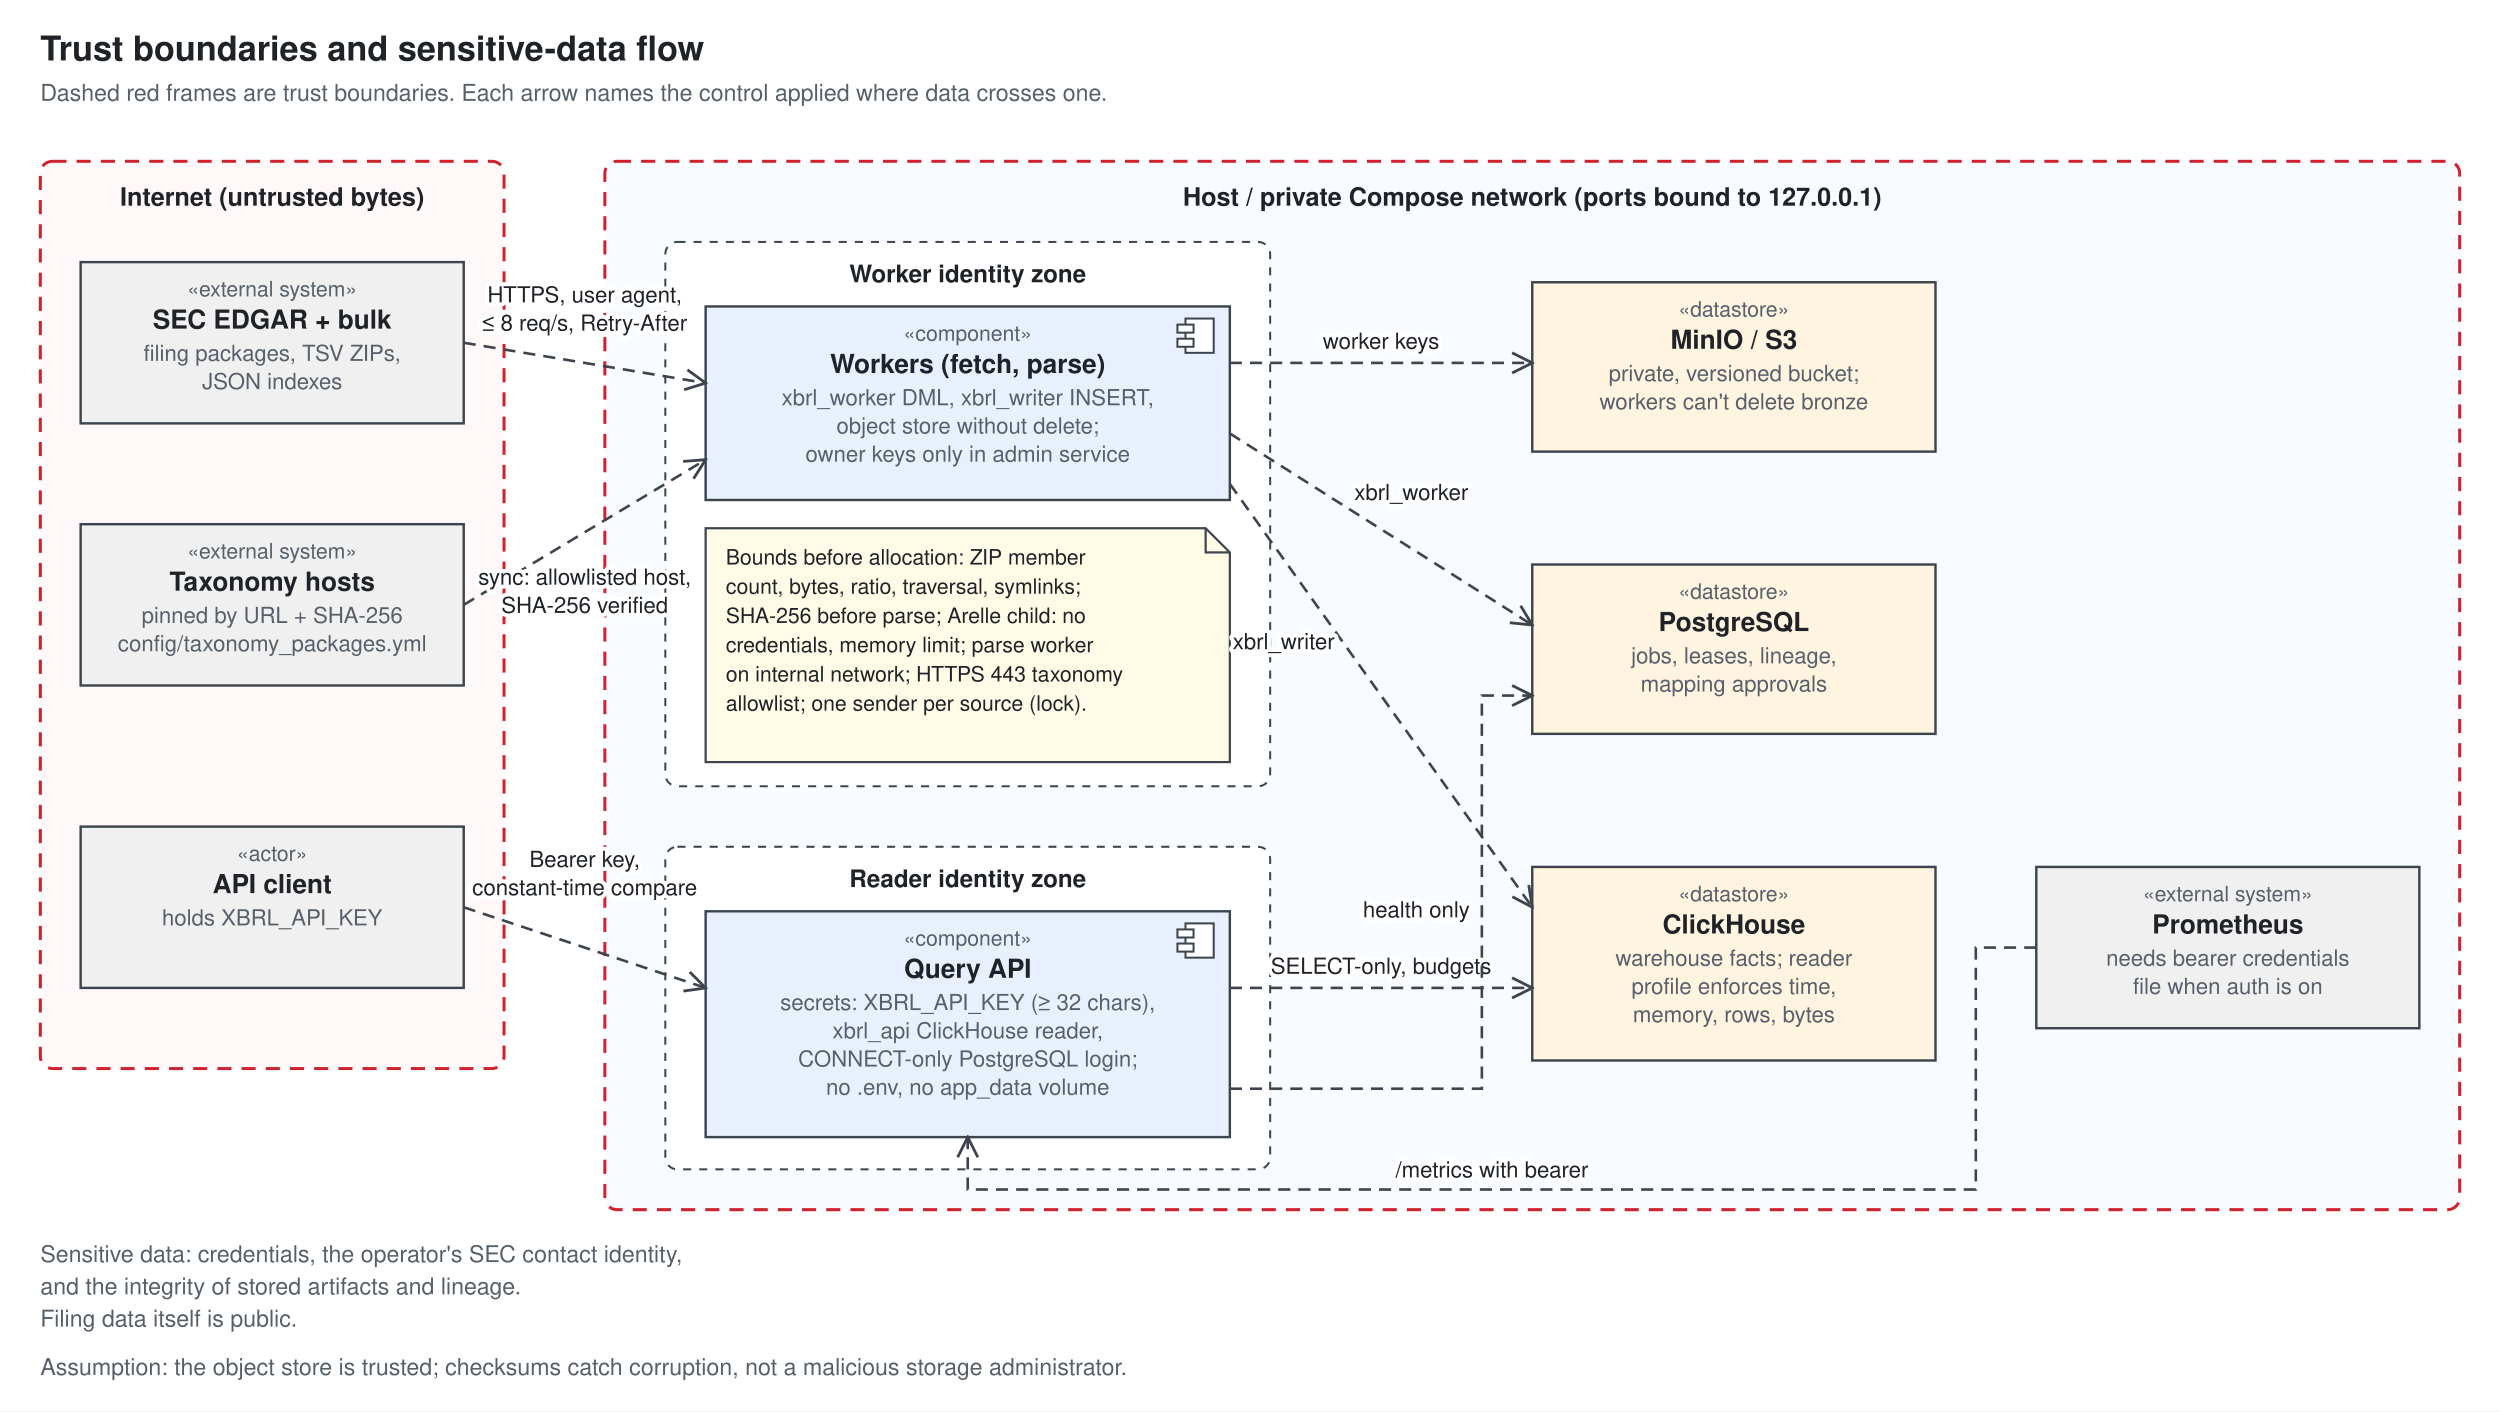
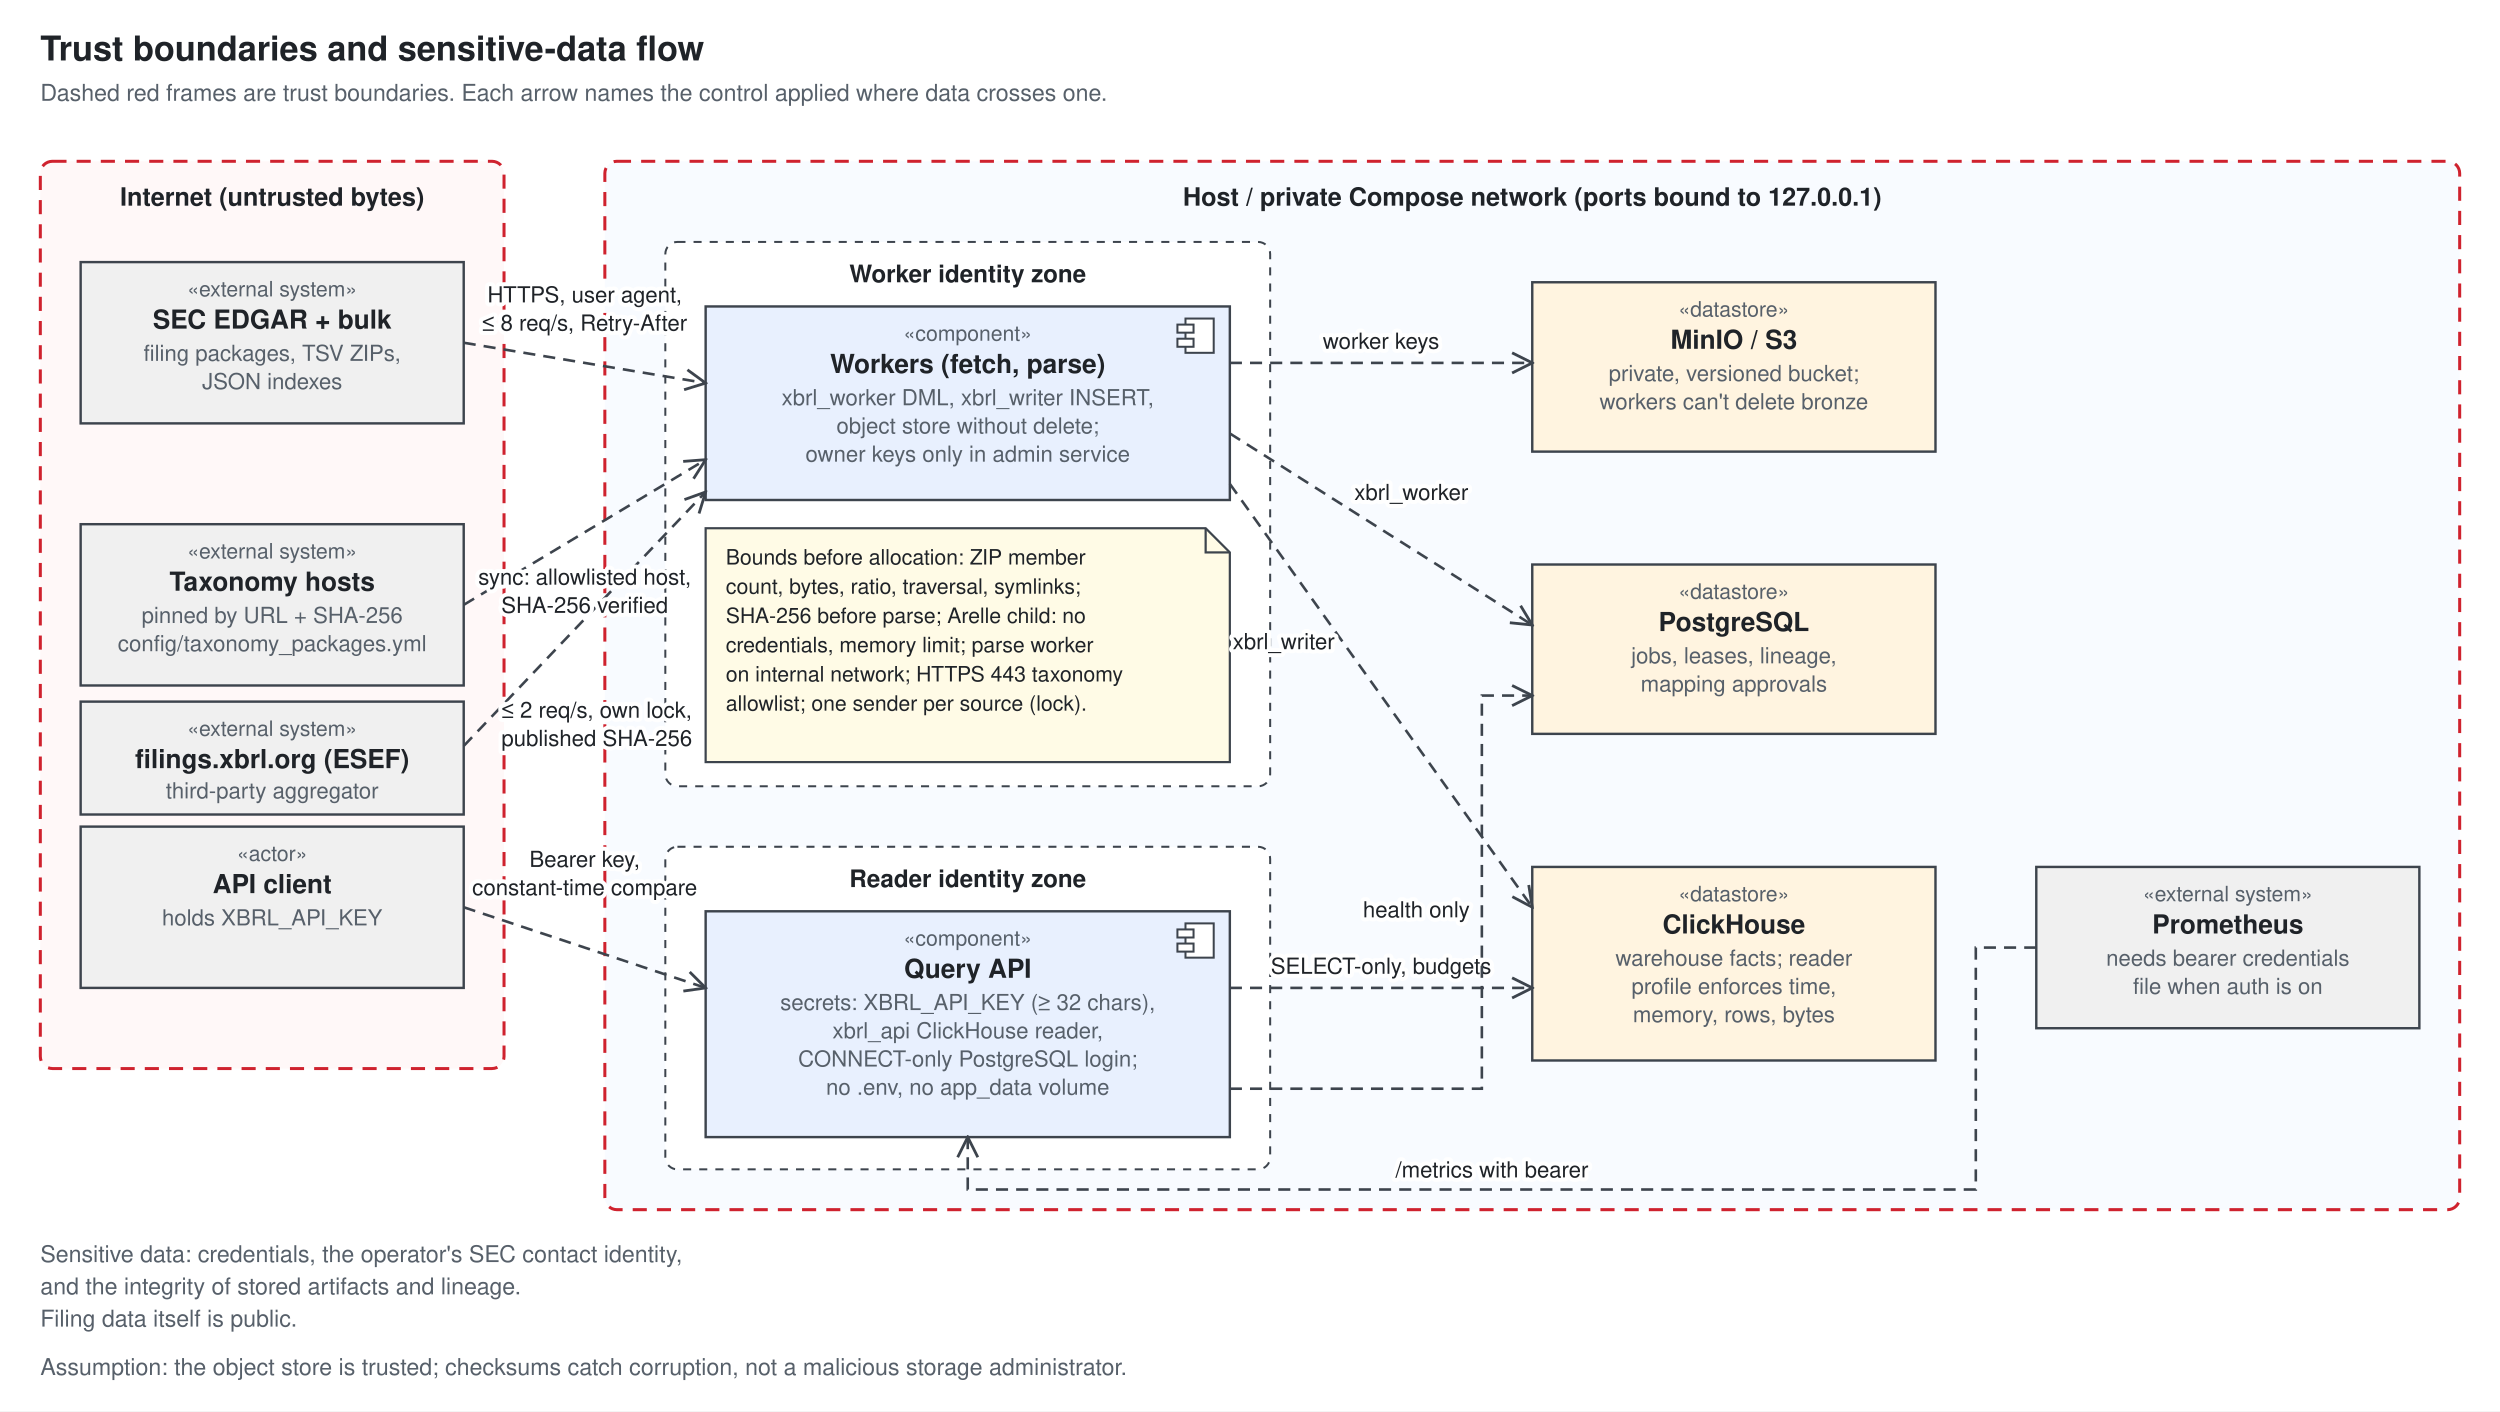
<svg xmlns="http://www.w3.org/2000/svg" viewBox="0 0 1240 700" width="1240" height="700" role="img" aria-labelledby="t d">
  <defs>
    <marker id="open" viewBox="0 0 12 12" refX="11" refY="6" markerWidth="12" markerHeight="12" markerUnits="userSpaceOnUse" orient="auto-start-reverse">
      <path d="M1,1 L11,6 L1,11" fill="none" stroke="#3d444d" stroke-width="1.4" />
    </marker>
    <marker id="filled" viewBox="0 0 12 12" refX="11" refY="6" markerWidth="11" markerHeight="11" markerUnits="userSpaceOnUse" orient="auto-start-reverse">
      <path d="M1,1 L11,6 L1,11 Z" fill="#3d444d" />
    </marker>
    <marker id="diamond" viewBox="0 0 16 10" refX="1" refY="5" markerWidth="16" markerHeight="10" markerUnits="userSpaceOnUse" orient="auto-start-reverse">
      <path d="M1,5 L8,1 L15,5 L8,9 Z" fill="#3d444d" />
    </marker>
  </defs>
  <style>
text { font-family: -apple-system, 'Segoe UI', Helvetica, Arial, sans-serif; fill: #1f2328; }
.m { fill: #57606a; }
.halo { paint-order: stroke; stroke: #ffffff; stroke-width: 4px; stroke-linejoin: round; }
</style>
  <rect width="1240" height="700" fill="#ffffff" />
  <text x="20" y="30" font-size="17" text-anchor="start" font-weight="600">Trust boundaries and sensitive-data flow</text>
  <text x="20" y="50" font-size="11.5" text-anchor="start" class="m">Dashed red frames are trust boundaries. Each arrow names the control applied where data crosses one.</text>
  <rect x="20" y="80" width="230" height="450" rx="6" fill="#fff8f8" stroke="#cf222e" stroke-width="1.5" stroke-dasharray="7 5" />
  <text x="135" y="102" font-size="12.5" text-anchor="middle" font-weight="600">Internet (untrusted bytes)</text>
  <rect x="40" y="130" width="190" height="80" rx="0" fill="#f0f0f0" stroke="#3d444d" stroke-width="1.2" />
  <text x="135.0" y="147" font-size="10.5" text-anchor="middle" class="m">«external system»</text>
  <text x="135.0" y="163" font-size="13" text-anchor="middle" font-weight="600">SEC EDGAR + bulk</text>
  <text x="135.0" y="179" font-size="11" text-anchor="middle" class="m">filing packages, TSV ZIPs,</text>
  <text x="135.0" y="193" font-size="11" text-anchor="middle" class="m">JSON indexes</text>
  <rect x="40" y="260" width="190" height="80" rx="0" fill="#f0f0f0" stroke="#3d444d" stroke-width="1.2" />
  <text x="135.0" y="277" font-size="10.5" text-anchor="middle" class="m">«external system»</text>
  <text x="135.0" y="293" font-size="13" text-anchor="middle" font-weight="600">Taxonomy hosts</text>
  <text x="135.0" y="309" font-size="11" text-anchor="middle" class="m">pinned by URL + SHA-256</text>
  <text x="135.0" y="323" font-size="11" text-anchor="middle" class="m">config/taxonomy_packages.yml</text>
+   <rect x="40" y="348" width="190" height="56" rx="0" fill="#f0f0f0" stroke="#3d444d" stroke-width="1.2" />
+   <text x="135.0" y="365" font-size="10.5" text-anchor="middle" class="m">«external system»</text>
+   <text x="135.0" y="381" font-size="13" text-anchor="middle" font-weight="600">filings.xbrl.org (ESEF)</text>
+   <text x="135.0" y="396" font-size="11" text-anchor="middle" class="m">third-party aggregator</text>
  <rect x="40" y="410" width="190" height="80" rx="0" fill="#f0f0f0" stroke="#3d444d" stroke-width="1.2" />
  <text x="135.0" y="427" font-size="10.5" text-anchor="middle" class="m">«actor»</text>
  <text x="135.0" y="443" font-size="13" text-anchor="middle" font-weight="600">API client</text>
  <text x="135.0" y="459" font-size="11" text-anchor="middle" class="m">holds XBRL_API_KEY</text>
  <rect x="300" y="80" width="920" height="520" rx="6" fill="#f8fbff" stroke="#cf222e" stroke-width="1.5" stroke-dasharray="7 5" />
  <text x="760" y="102" font-size="12.5" text-anchor="middle" font-weight="600">Host / private Compose network (ports bound to 127.0.0.1)</text>
  <rect x="330" y="120" width="300" height="270" rx="6" fill="#ffffff" stroke="#3d444d" stroke-width="1" stroke-dasharray="4 4" />
  <text x="480" y="140" font-size="12" text-anchor="middle" font-weight="600">Worker identity zone</text>
  <rect x="350" y="152" width="260" height="96" rx="0" fill="#e8f0fe" stroke="#3d444d" stroke-width="1.2" />
  <text x="480.0" y="169" font-size="10.5" text-anchor="middle" class="m">«component»</text>
  <text x="480.0" y="185" font-size="13" text-anchor="middle" font-weight="600">Workers (fetch, parse)</text>
  <text x="480.0" y="201" font-size="11" text-anchor="middle" class="m">xbrl_worker DML, xbrl_writer INSERT,</text>
  <text x="480.0" y="215" font-size="11" text-anchor="middle" class="m">object store without delete;</text>
  <text x="480.0" y="229" font-size="11" text-anchor="middle" class="m">owner keys only in admin service</text>
  <rect x="588" y="158" width="14" height="17" rx="0" fill="#ffffff" stroke="#3d444d" stroke-width="1" />
  <rect x="584" y="161" width="8" height="4" rx="0" fill="#ffffff" stroke="#3d444d" stroke-width="1" />
  <rect x="584" y="168" width="8" height="4" rx="0" fill="#ffffff" stroke="#3d444d" stroke-width="1" />
  <path d="M350,262 L598,262 L610,274 L610,378 L350,378 Z" fill="#fffbe6" stroke="#3d444d" stroke-width="1.1" />
  <path d="M598,262 L598,274 L610,274" fill="none" stroke="#3d444d" stroke-width="1.1" />
  <text x="360" y="280" font-size="10.5" text-anchor="start">Bounds before allocation: ZIP member</text>
  <text x="360" y="294.5" font-size="10.5" text-anchor="start">count, bytes, ratio, traversal, symlinks;</text>
  <text x="360" y="309.0" font-size="10.5" text-anchor="start">SHA-256 before parse; Arelle child: no</text>
  <text x="360" y="323.5" font-size="10.5" text-anchor="start">credentials, memory limit; parse worker</text>
  <text x="360" y="338.0" font-size="10.5" text-anchor="start">on internal network; HTTPS 443 taxonomy</text>
  <text x="360" y="352.5" font-size="10.5" text-anchor="start">allowlist; one sender per source (lock).</text>
  <rect x="330" y="420" width="300" height="160" rx="6" fill="#ffffff" stroke="#3d444d" stroke-width="1" stroke-dasharray="4 4" />
  <text x="480" y="440" font-size="12" text-anchor="middle" font-weight="600">Reader identity zone</text>
  <rect x="350" y="452" width="260" height="112" rx="0" fill="#e8f0fe" stroke="#3d444d" stroke-width="1.2" />
  <text x="480.0" y="469" font-size="10.5" text-anchor="middle" class="m">«component»</text>
  <text x="480.0" y="485" font-size="13" text-anchor="middle" font-weight="600">Query API</text>
  <text x="480.0" y="501" font-size="11" text-anchor="middle" class="m">secrets: XBRL_API_KEY (≥ 32 chars),</text>
  <text x="480.0" y="515" font-size="11" text-anchor="middle" class="m">xbrl_api ClickHouse reader,</text>
  <text x="480.0" y="529" font-size="11" text-anchor="middle" class="m">CONNECT-only PostgreSQL login;</text>
  <text x="480.0" y="543" font-size="11" text-anchor="middle" class="m">no .env, no app_data volume</text>
  <rect x="588" y="458" width="14" height="17" rx="0" fill="#ffffff" stroke="#3d444d" stroke-width="1" />
  <rect x="584" y="461" width="8" height="4" rx="0" fill="#ffffff" stroke="#3d444d" stroke-width="1" />
  <rect x="584" y="468" width="8" height="4" rx="0" fill="#ffffff" stroke="#3d444d" stroke-width="1" />
  <rect x="760" y="140" width="200" height="84" rx="0" fill="#fff4e0" stroke="#3d444d" stroke-width="1.2" />
  <text x="860.0" y="157" font-size="10.5" text-anchor="middle" class="m">«datastore»</text>
  <text x="860.0" y="173" font-size="13" text-anchor="middle" font-weight="600">MinIO / S3</text>
  <text x="860.0" y="189" font-size="11" text-anchor="middle" class="m">private, versioned bucket;</text>
  <text x="860.0" y="203" font-size="11" text-anchor="middle" class="m">workers can't delete bronze</text>
  <rect x="760" y="280" width="200" height="84" rx="0" fill="#fff4e0" stroke="#3d444d" stroke-width="1.2" />
  <text x="860.0" y="297" font-size="10.5" text-anchor="middle" class="m">«datastore»</text>
  <text x="860.0" y="313" font-size="13" text-anchor="middle" font-weight="600">PostgreSQL</text>
  <text x="860.0" y="329" font-size="11" text-anchor="middle" class="m">jobs, leases, lineage,</text>
  <text x="860.0" y="343" font-size="11" text-anchor="middle" class="m">mapping approvals</text>
  <rect x="760" y="430" width="200" height="96" rx="0" fill="#fff4e0" stroke="#3d444d" stroke-width="1.2" />
  <text x="860.0" y="447" font-size="10.5" text-anchor="middle" class="m">«datastore»</text>
  <text x="860.0" y="463" font-size="13" text-anchor="middle" font-weight="600">ClickHouse</text>
  <text x="860.0" y="479" font-size="11" text-anchor="middle" class="m">warehouse facts; reader</text>
  <text x="860.0" y="493" font-size="11" text-anchor="middle" class="m">profile enforces time,</text>
  <text x="860.0" y="507" font-size="11" text-anchor="middle" class="m">memory, rows, bytes</text>
  <rect x="1010" y="430" width="190" height="80" rx="0" fill="#f0f0f0" stroke="#3d444d" stroke-width="1.2" />
  <text x="1105.0" y="447" font-size="10.5" text-anchor="middle" class="m">«external system»</text>
  <text x="1105.0" y="463" font-size="13" text-anchor="middle" font-weight="600">Prometheus</text>
  <text x="1105.0" y="479" font-size="11" text-anchor="middle" class="m">needs bearer credentials</text>
  <text x="1105.0" y="493" font-size="11" text-anchor="middle" class="m">file when auth is on</text>
  <path d="M230,170 L350,190" fill="none" stroke="#3d444d" stroke-width="1.3" stroke-dasharray="6 4" marker-end="url(#open)" />
  <text x="290" y="150" font-size="11" text-anchor="middle" class="halo">HTTPS, user agent,</text>
  <text x="290" y="164" font-size="11" text-anchor="middle" class="halo">≤ 8 req/s, Retry-After</text>
+   <path d="M230,370 L350,244" fill="none" stroke="#3d444d" stroke-width="1.3" stroke-dasharray="6 4" marker-end="url(#open)" />
+   <text x="296" y="356" font-size="11" text-anchor="middle" class="halo">≤ 2 req/s, own lock,</text>
+   <text x="296" y="370" font-size="11" text-anchor="middle" class="halo">published SHA-256</text>
  <path d="M230,300 L350,228" fill="none" stroke="#3d444d" stroke-width="1.3" stroke-dasharray="6 4" marker-end="url(#open)" />
  <text x="290" y="290" font-size="11" text-anchor="middle" class="halo">sync: allowlisted host,</text>
  <text x="290" y="304" font-size="11" text-anchor="middle" class="halo">SHA-256 verified</text>
  <path d="M230,450 L350,490" fill="none" stroke="#3d444d" stroke-width="1.3" stroke-dasharray="6 4" marker-end="url(#open)" />
  <text x="290" y="430" font-size="11" text-anchor="middle" class="halo">Bearer key,</text>
  <text x="290" y="444" font-size="11" text-anchor="middle" class="halo">constant-time compare</text>
  <path d="M610,180 L760,180" fill="none" stroke="#3d444d" stroke-width="1.3" stroke-dasharray="6 4" marker-end="url(#open)" />
  <text x="685" y="173" font-size="11" text-anchor="middle" class="halo">worker keys</text>
  <path d="M610,215 L760,310" fill="none" stroke="#3d444d" stroke-width="1.3" stroke-dasharray="6 4" marker-end="url(#open)" />
  <text x="700" y="248" font-size="11" text-anchor="middle" class="halo">xbrl_worker</text>
  <path d="M610,240 L760,450" fill="none" stroke="#3d444d" stroke-width="1.3" stroke-dasharray="6 4" marker-end="url(#open)" />
  <text x="662" y="322" font-size="11" text-anchor="end" class="halo">xbrl_writer</text>
  <path d="M610,490 L760,490" fill="none" stroke="#3d444d" stroke-width="1.3" stroke-dasharray="6 4" marker-end="url(#open)" />
  <text x="685" y="483" font-size="11" text-anchor="middle" class="halo">SELECT-only, budgets</text>
  <path d="M610,540 L735,540 L735,345 L760,345" fill="none" stroke="#3d444d" stroke-width="1.3" stroke-dasharray="6 4" marker-end="url(#open)" />
  <text x="729" y="455" font-size="11" text-anchor="end" class="halo">health only</text>
  <path d="M1010,470 L980,470 L980,590 L480,590 L480,564" fill="none" stroke="#3d444d" stroke-width="1.3" stroke-dasharray="6 4" marker-end="url(#open)" />
  <text x="740" y="584" font-size="11" text-anchor="middle" class="halo">/metrics with bearer</text>
  <text x="20" y="626" font-size="11.5" text-anchor="start" class="m">Sensitive data: credentials, the operator's SEC contact identity,</text>
  <text x="20" y="642" font-size="11.5" text-anchor="start" class="m">and the integrity of stored artifacts and lineage.</text>
  <text x="20" y="658" font-size="11.5" text-anchor="start" class="m">Filing data itself is public.</text>
  <text x="20" y="682" font-size="11.5" text-anchor="start" class="m">Assumption: the object store is trusted; checksums catch corruption, not a malicious storage administrator.</text>
</svg>
